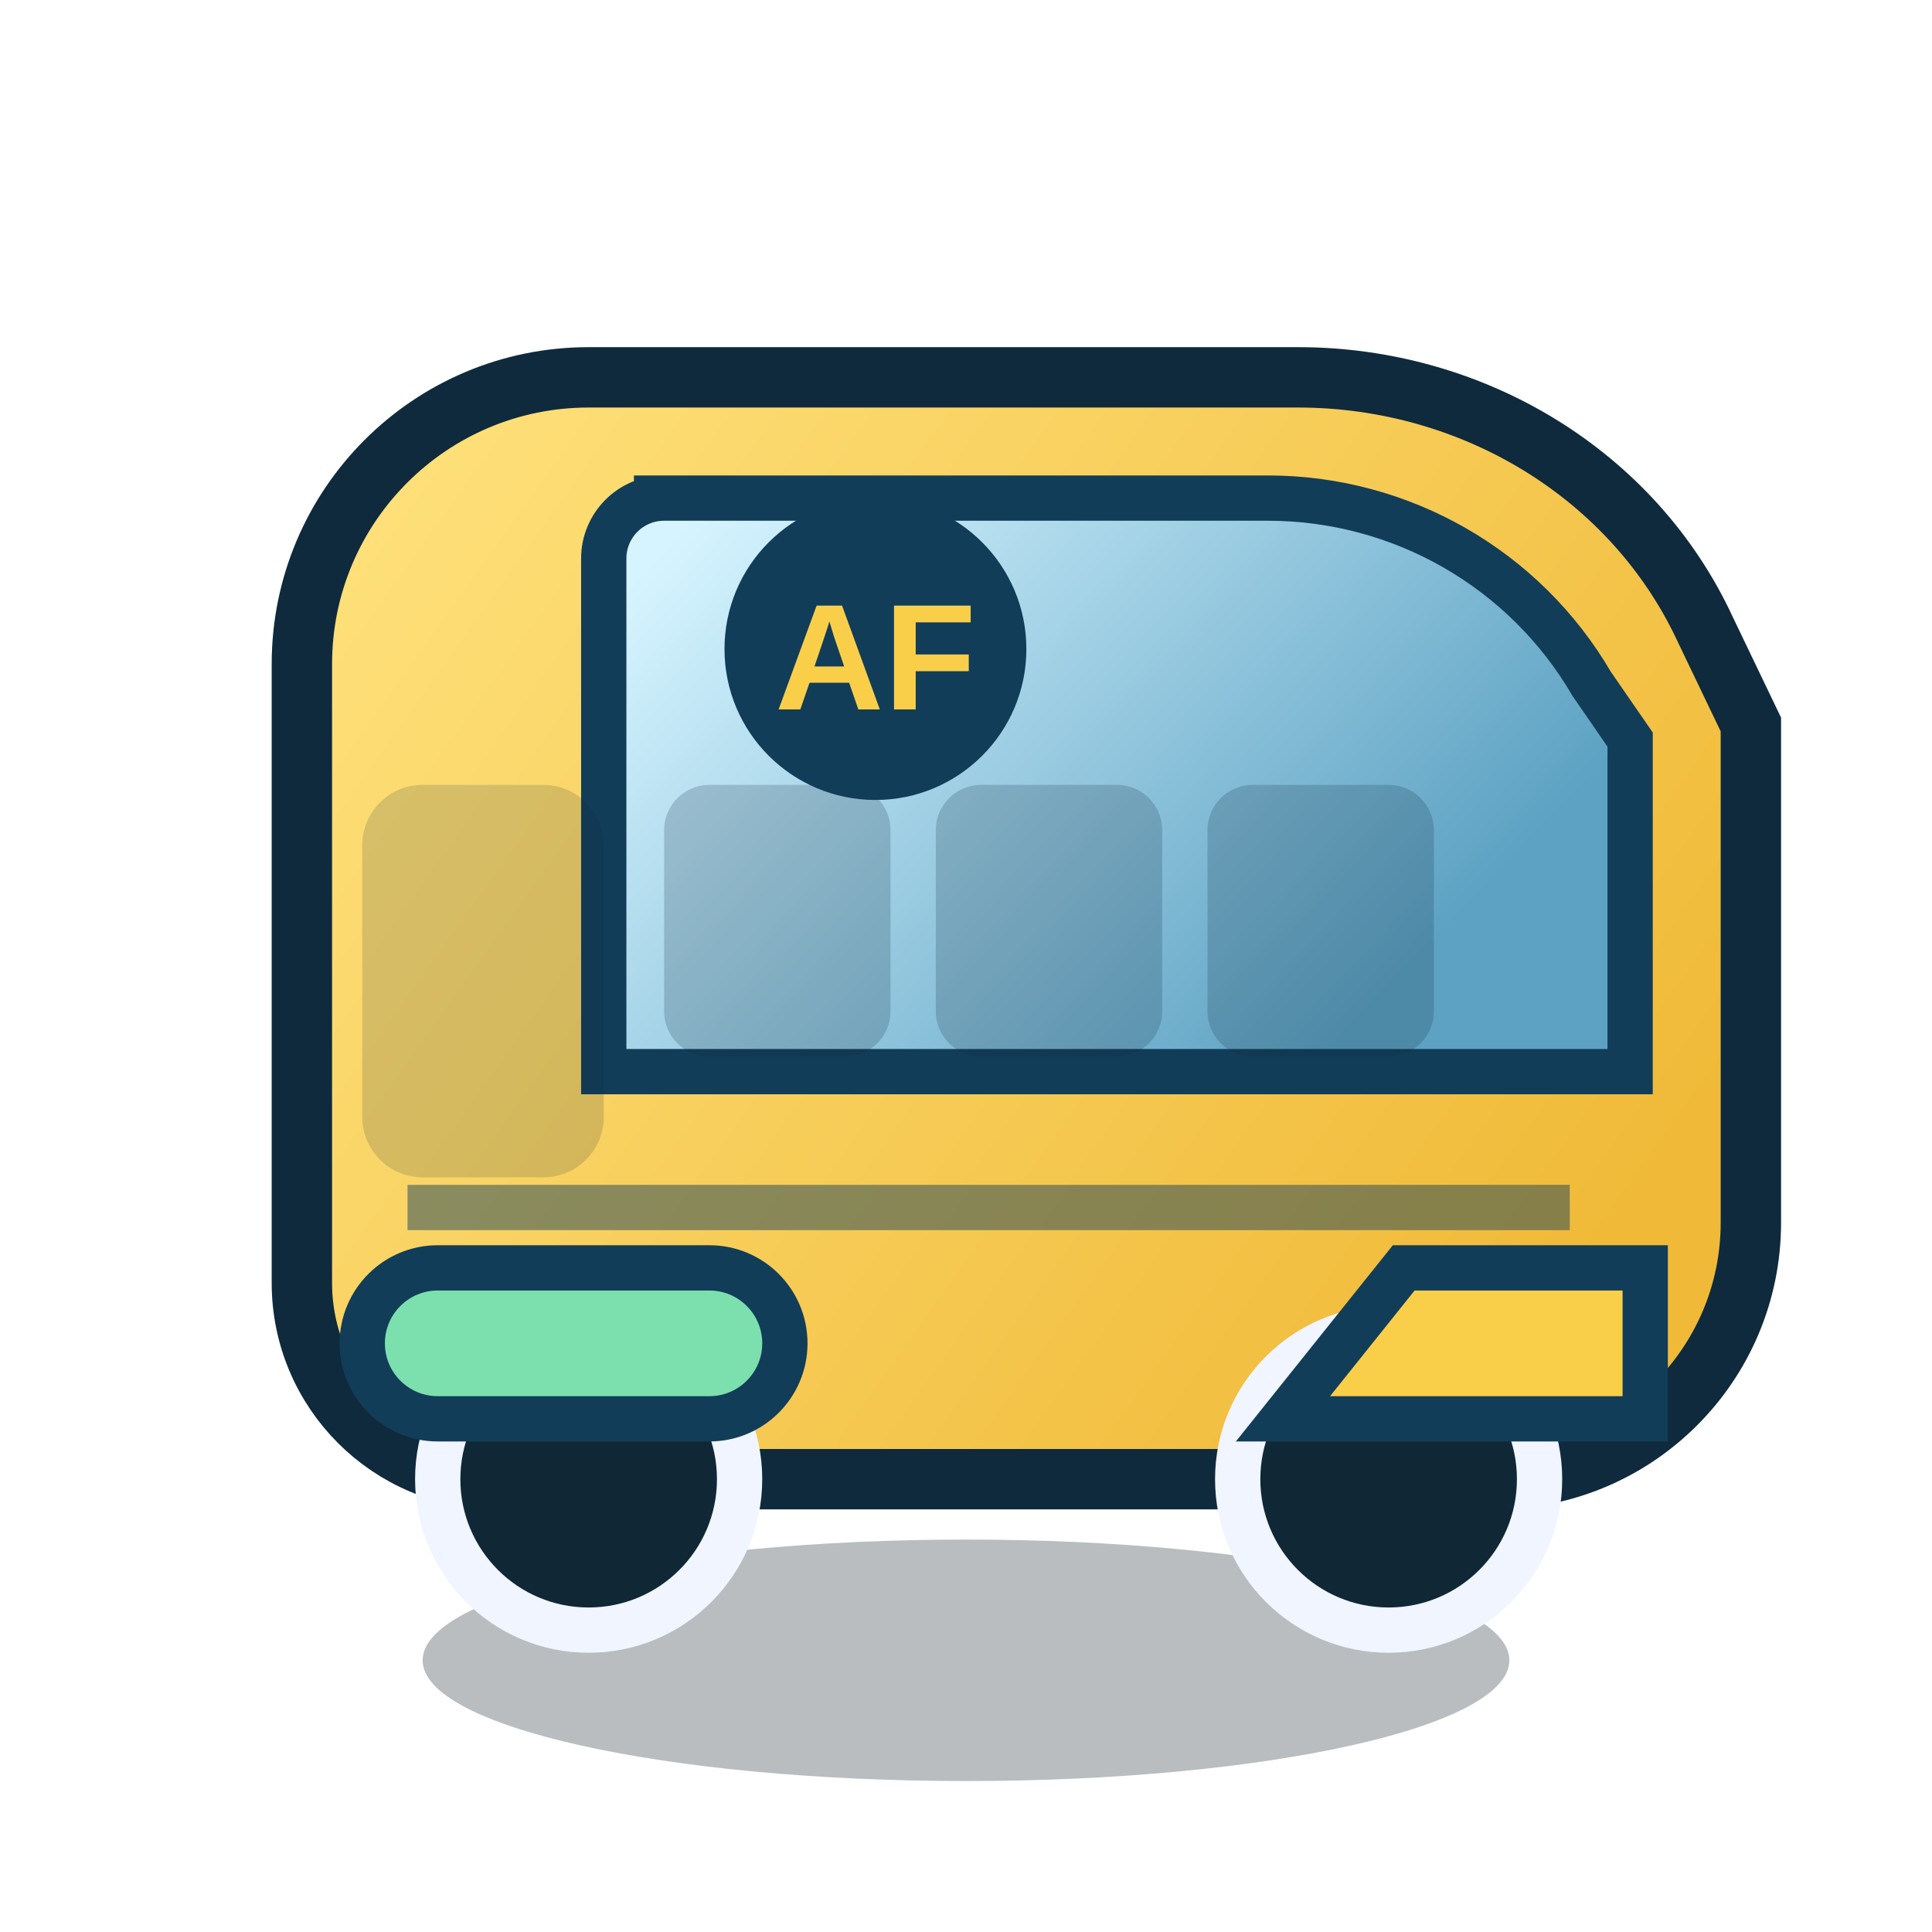
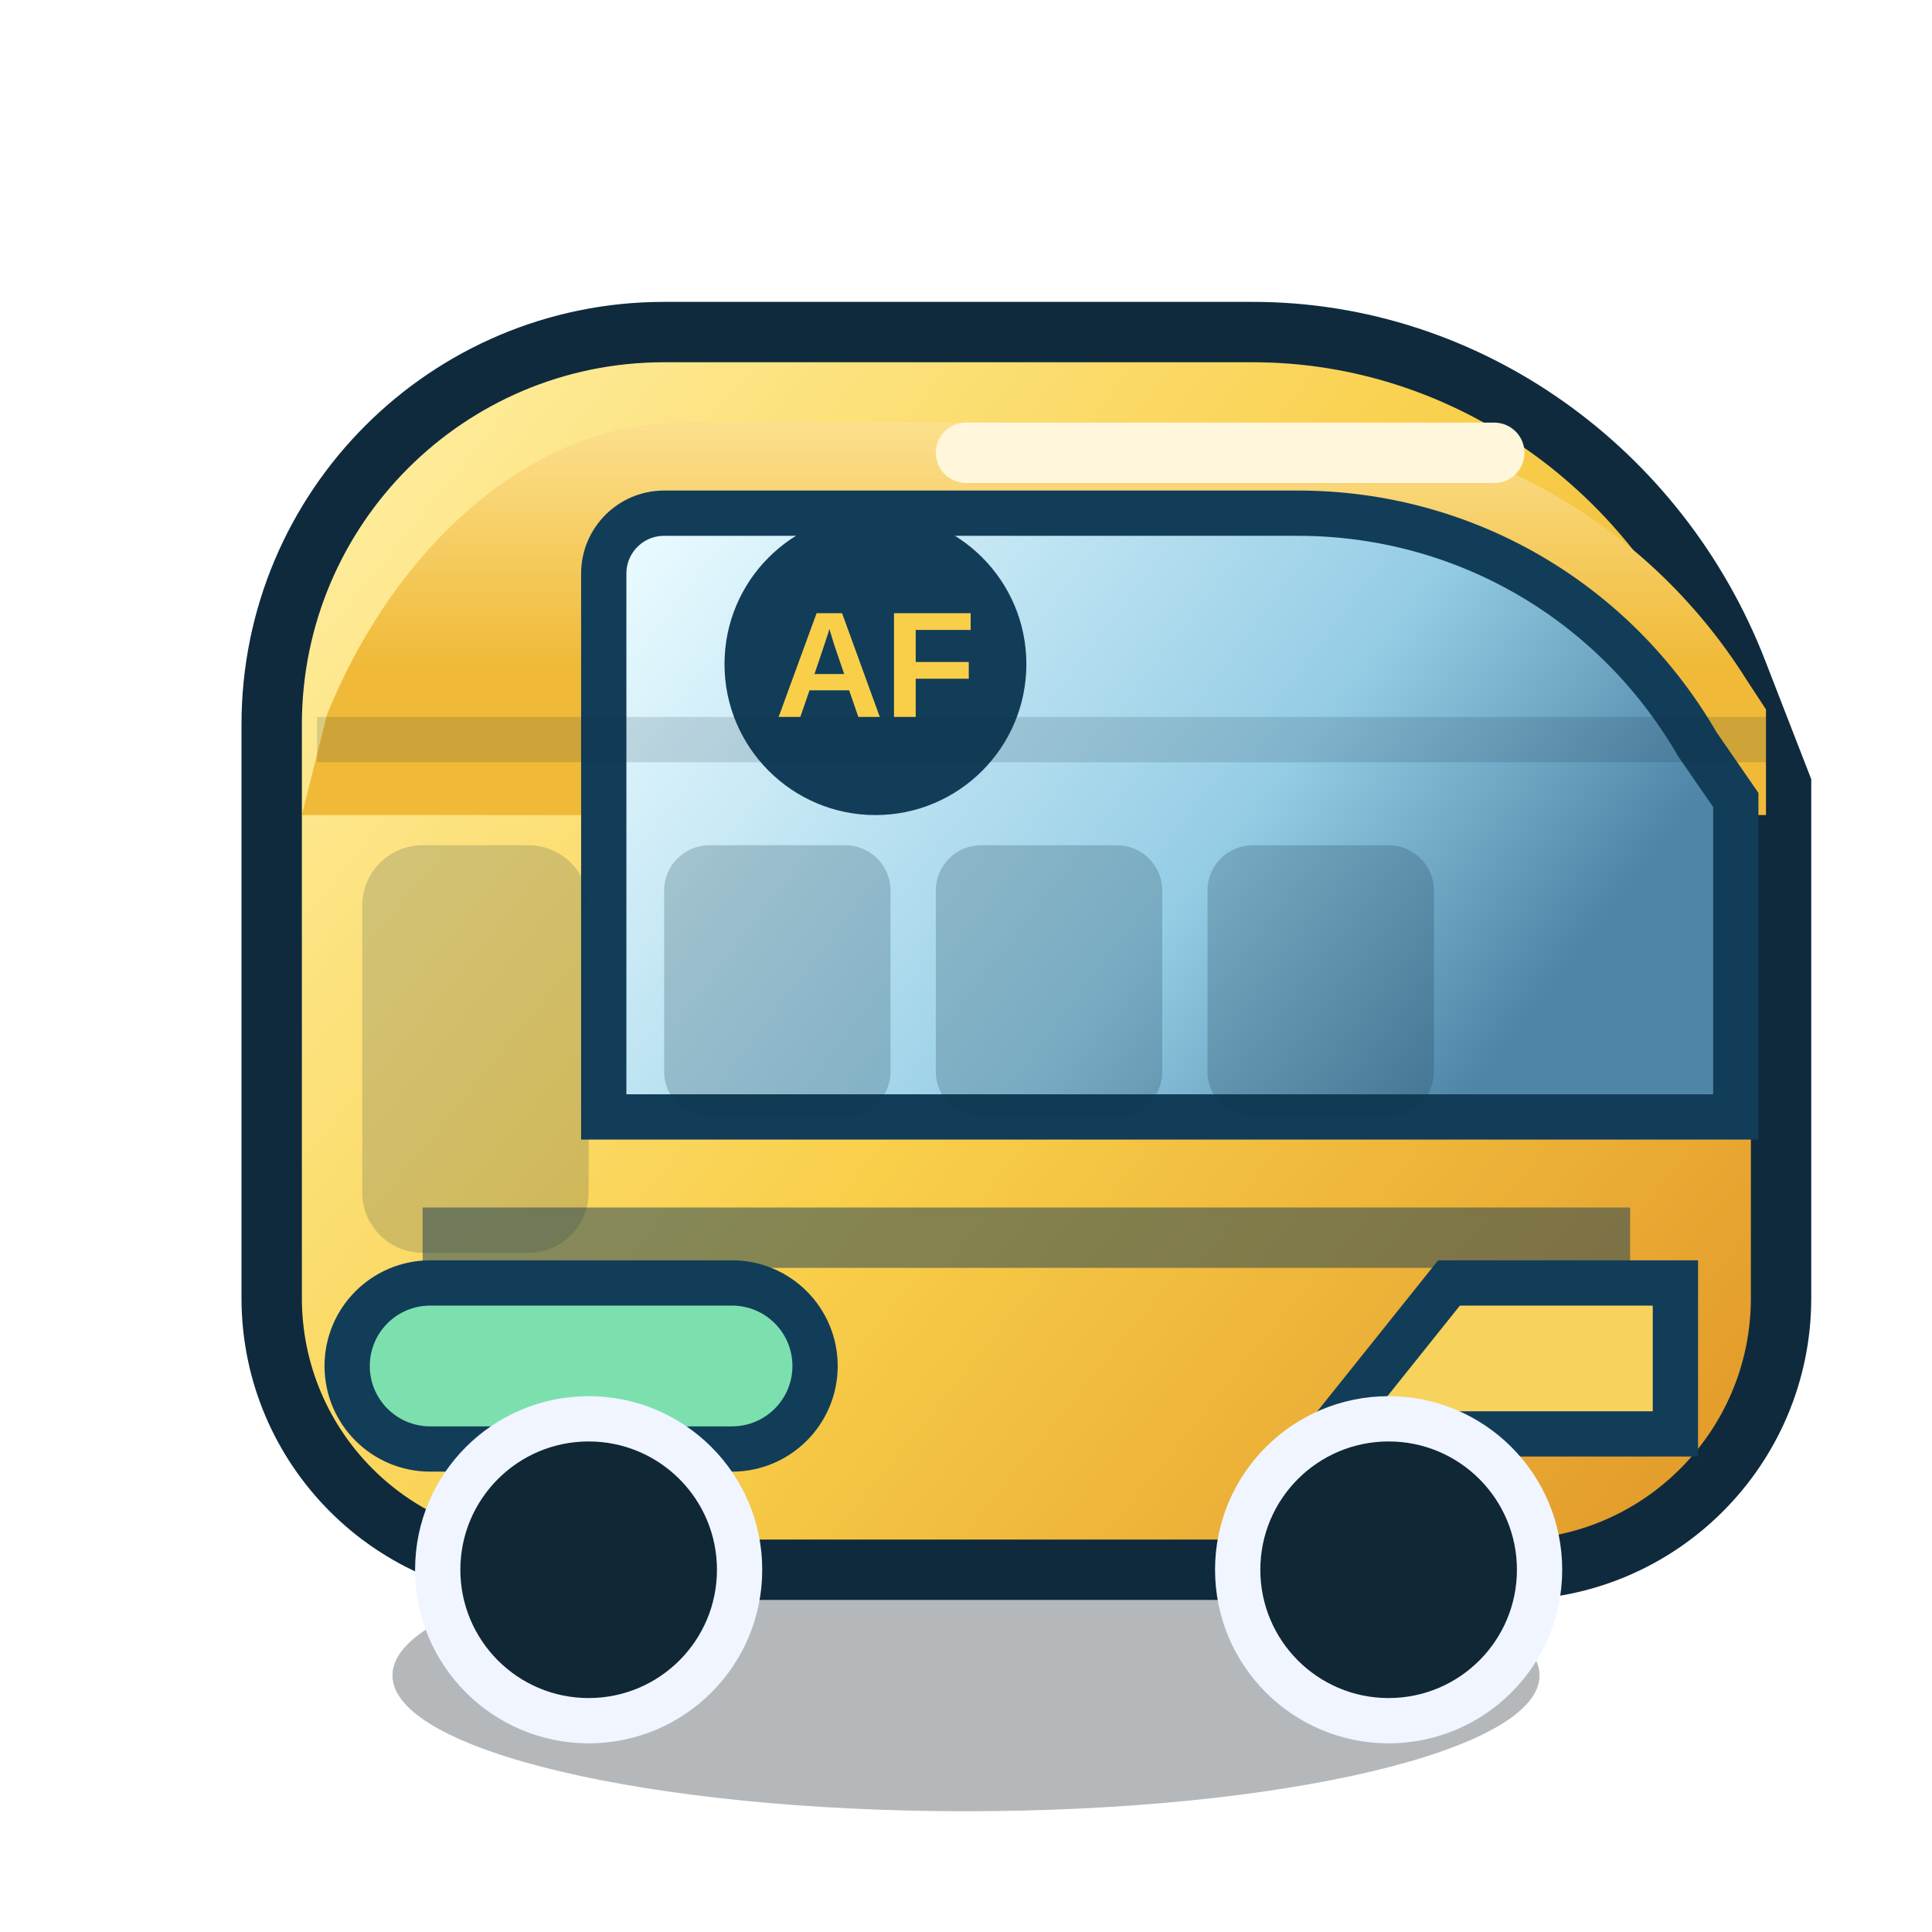
<svg xmlns="http://www.w3.org/2000/svg" viewBox="0 0 128 128" fill="none">
  <defs>
-     <linearGradient id="body" x1="20" x2="104" y1="26" y2="86" gradientUnits="userSpaceOnUse">
-       <stop stop-color="#FFE37F" />
+     <linearGradient id="body" x1="18" x2="109" y1="24" y2="98" gradientUnits="userSpaceOnUse">
+       <stop stop-color="#FFF1A8" />
+       <stop offset="0.55" stop-color="#F9CF4A" />
+       <stop offset="1" stop-color="#E49E2C" />
+     </linearGradient>
+     <linearGradient id="roof" x1="64" x2="64" y1="24" y2="44" gradientUnits="userSpaceOnUse">
+       <stop stop-color="#FFE9A2" />
      <stop offset="1" stop-color="#F0BA38" />
    </linearGradient>
-     <linearGradient id="glass" x1="48" x2="88" y1="32" y2="70" gradientUnits="userSpaceOnUse">
-       <stop stop-color="#D6F4FF" />
-       <stop offset="1" stop-color="#5DA2C3" />
+     <linearGradient id="glass" x1="44" x2="96" y1="34" y2="74" gradientUnits="userSpaceOnUse">
+       <stop stop-color="#E8FAFF" />
+       <stop offset="0.65" stop-color="#95CDE5" />
+       <stop offset="1" stop-color="#4F86A8" />
    </linearGradient>
  </defs>
-   <ellipse cx="64" cy="110" rx="36" ry="8" fill="#08121D" fill-opacity="0.28" />
-   <path d="M20 44C20 33.507 28.507 25 39 25H86C97.598 25 108.245 31.445 113 41.746L116 48V81C116 90.389 108.389 98 99 98H33C25.82 98 20 92.18 20 85V44Z" fill="url(#body)" stroke="#0F2A3D" stroke-width="4" />
-   <path d="M42 33H84C92.837 33 101.01 37.684 105.455 45.311L108 49V71H40V37C40 34.791 41.791 33 44 33H42Z" fill="url(#glass)" stroke="#123D59" stroke-width="3" />
-   <rect x="24" y="52" width="16" height="26" rx="4" fill="#0F2A3D" fill-opacity="0.16" />
-   <rect x="44" y="52" width="15" height="18" rx="3" fill="#0F2A3D" fill-opacity="0.2" />
-   <rect x="62" y="52" width="15" height="18" rx="3" fill="#0F2A3D" fill-opacity="0.2" />
-   <rect x="80" y="52" width="15" height="18" rx="3" fill="#0F2A3D" fill-opacity="0.2" />
-   <path d="M27 80H104" stroke="#123D59" stroke-opacity="0.48" stroke-width="3" />
-   <circle cx="39" cy="98" r="10" fill="#102736" stroke="#F0F5FF" stroke-width="3" />
-   <circle cx="92" cy="98" r="10" fill="#102736" stroke="#F0F5FF" stroke-width="3" />
-   <path d="M93 84H109V94H85L93 84Z" fill="#F9CF4A" stroke="#123D59" stroke-width="3" />
-   <rect x="24" y="84" width="28" height="10" rx="5" fill="#7CE0AE" stroke="#123D59" stroke-width="3" />
-   <circle cx="58" cy="43" r="10" fill="#123D59" />
-   <text x="58" y="47" fill="#F9CF4A" font-family="Arial, sans-serif" font-size="10" font-weight="700" text-anchor="middle">AF</text>
+   <ellipse cx="64" cy="111" rx="38" ry="9" fill="#08121D" fill-opacity="0.3" />
+   <path d="M18 48C18 33.641 29.641 22 44 22H83C97.283 22 109.942 31.195 115.094 44.516L118 52V86C118 95.941 109.941 104 100 104H36C26.059 104 18 95.941 18 86V48Z" fill="url(#body)" stroke="#0F2A3D" stroke-width="4" />
+   <path d="M45 28H85C97.48 28 109.073 34.446 115.729 45.063L117 47V54H20L21.669 47.325C26.566 35.349 35.909 28 45 28Z" fill="url(#roof)" />
+   <path d="M44 34H86C96.837 34 106.876 39.684 112.455 49.311L115 53V74H40V38C40 35.791 41.791 34 44 34Z" fill="url(#glass)" stroke="#123D59" stroke-width="3" />
+   <path d="M28 82H108" stroke="#123D59" stroke-opacity="0.5" stroke-width="4" />
+   <rect x="24" y="56" width="15" height="27" rx="4" fill="#113248" fill-opacity="0.18" />
+   <rect x="44" y="56" width="15" height="18" rx="3" fill="#113248" fill-opacity="0.22" />
+   <rect x="62" y="56" width="15" height="18" rx="3" fill="#113248" fill-opacity="0.22" />
+   <rect x="80" y="56" width="15" height="18" rx="3" fill="#113248" fill-opacity="0.22" />
+   <path d="M96 85H111V95H88L96 85Z" fill="#F7D35E" stroke="#123D59" stroke-width="3" />
+   <rect x="23" y="85" width="31" height="11" rx="5.5" fill="#7CE0AE" stroke="#123D59" stroke-width="3" />
+   <circle cx="39" cy="104" r="10" fill="#102736" stroke="#F0F5FF" stroke-width="3" />
+   <circle cx="92" cy="104" r="10" fill="#102736" stroke="#F0F5FF" stroke-width="3" />
+   <circle cx="58" cy="44" r="10" fill="#123D59" />
+   <text x="58" y="47.5" fill="#F9CF4A" font-family="Arial, sans-serif" font-size="10" font-weight="700" text-anchor="middle">AF</text>
+   <path d="M64 30H99" stroke="#FFF6DB" stroke-width="4" stroke-linecap="round" />
+   <path d="M21 49H118" stroke="#0F2A3D" stroke-opacity="0.15" stroke-width="3" />
</svg>
